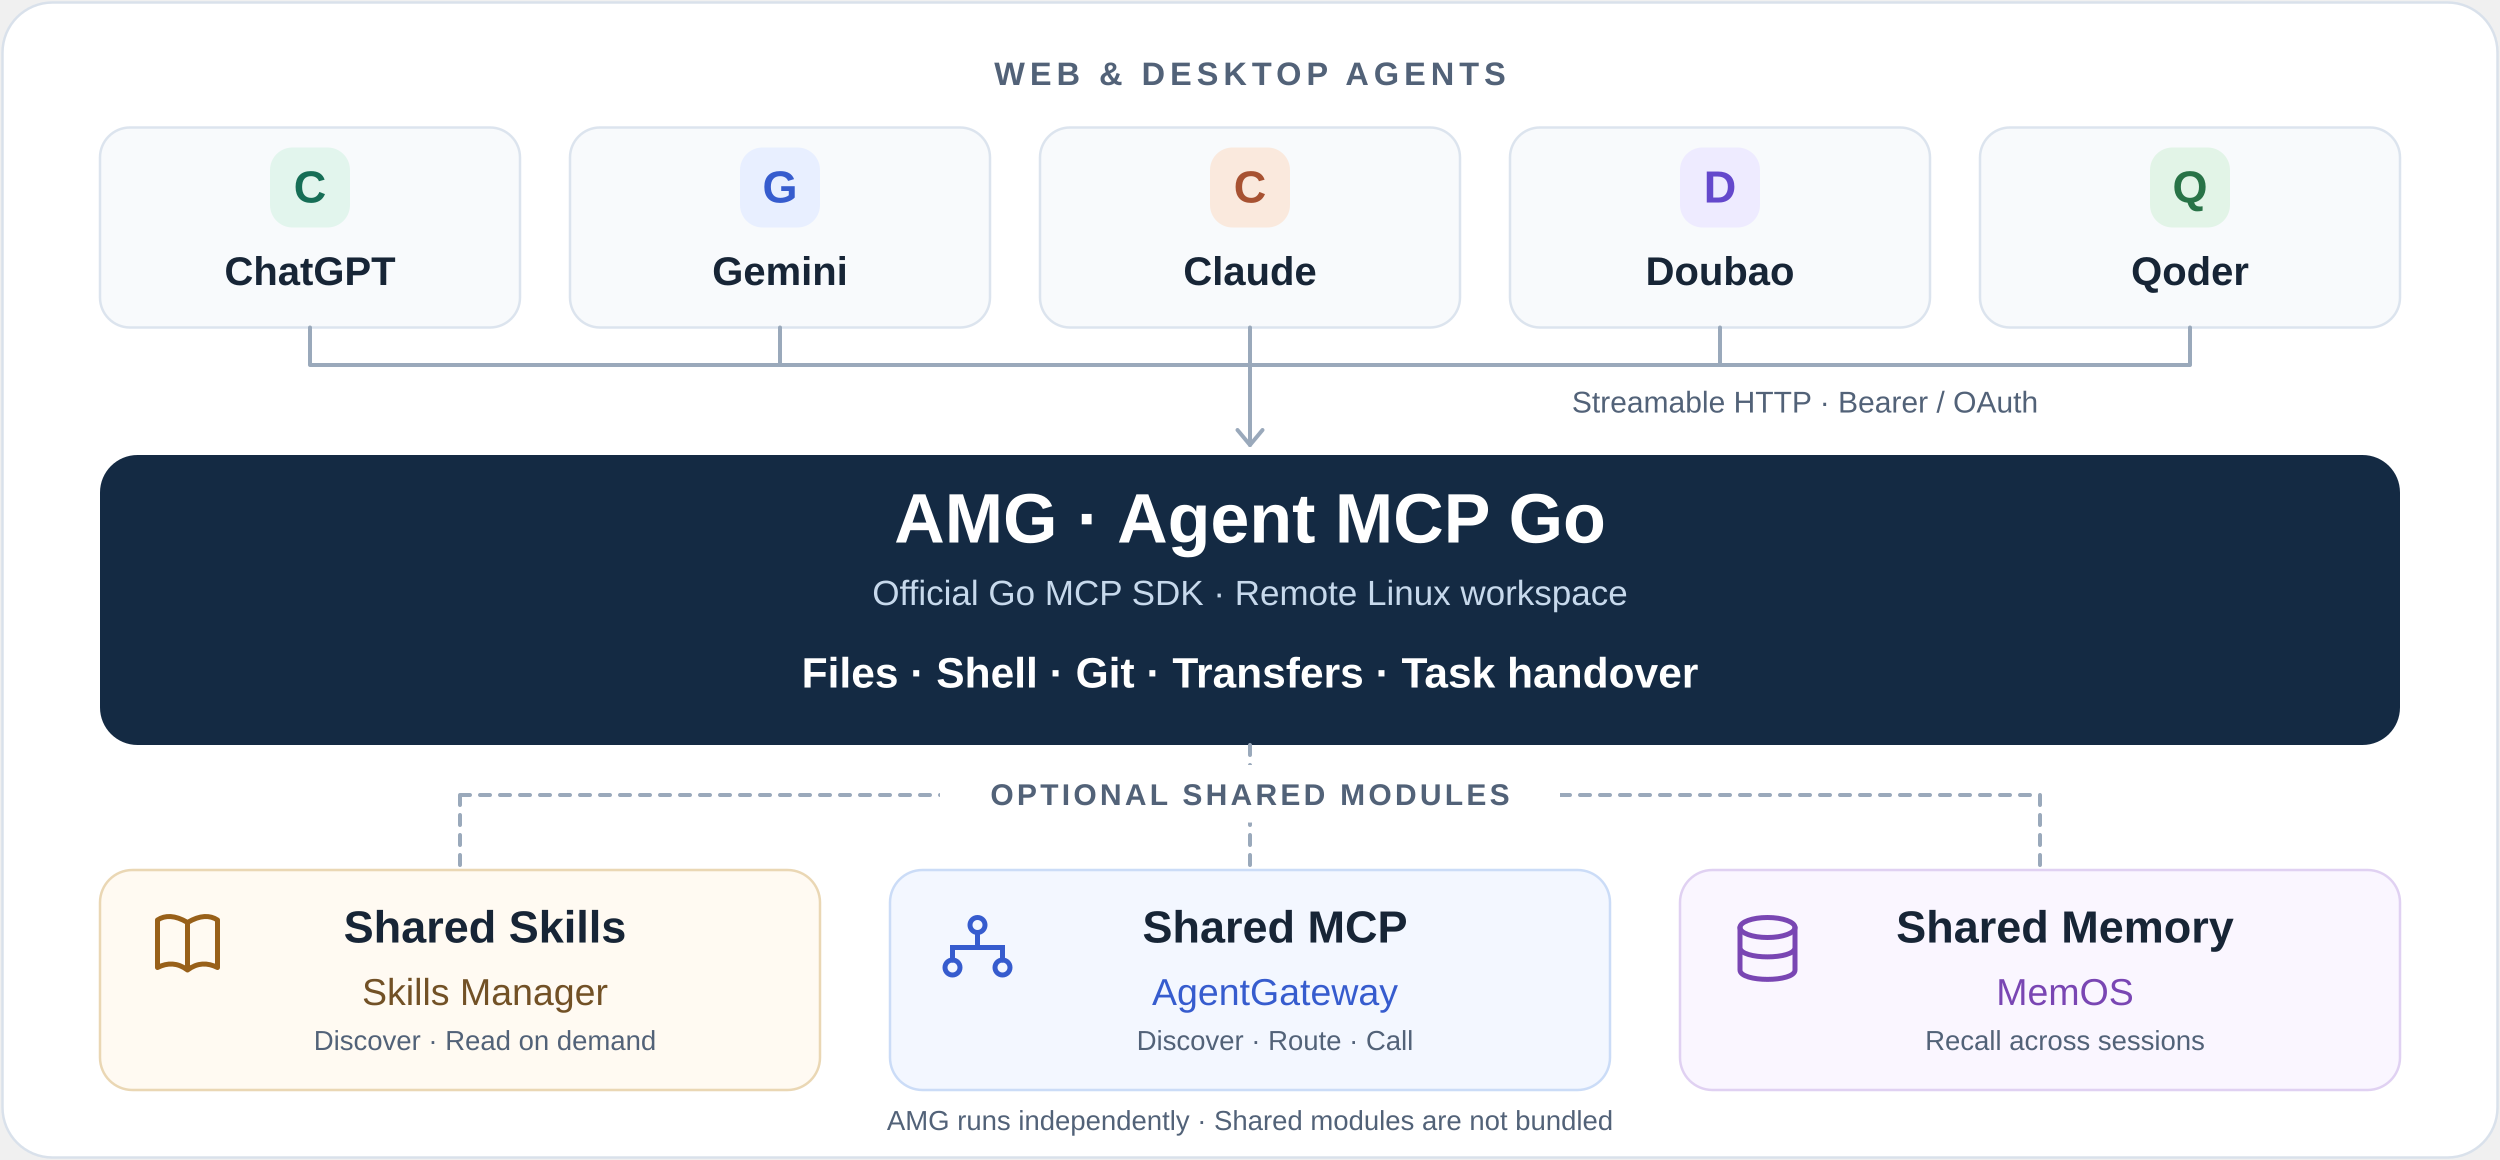
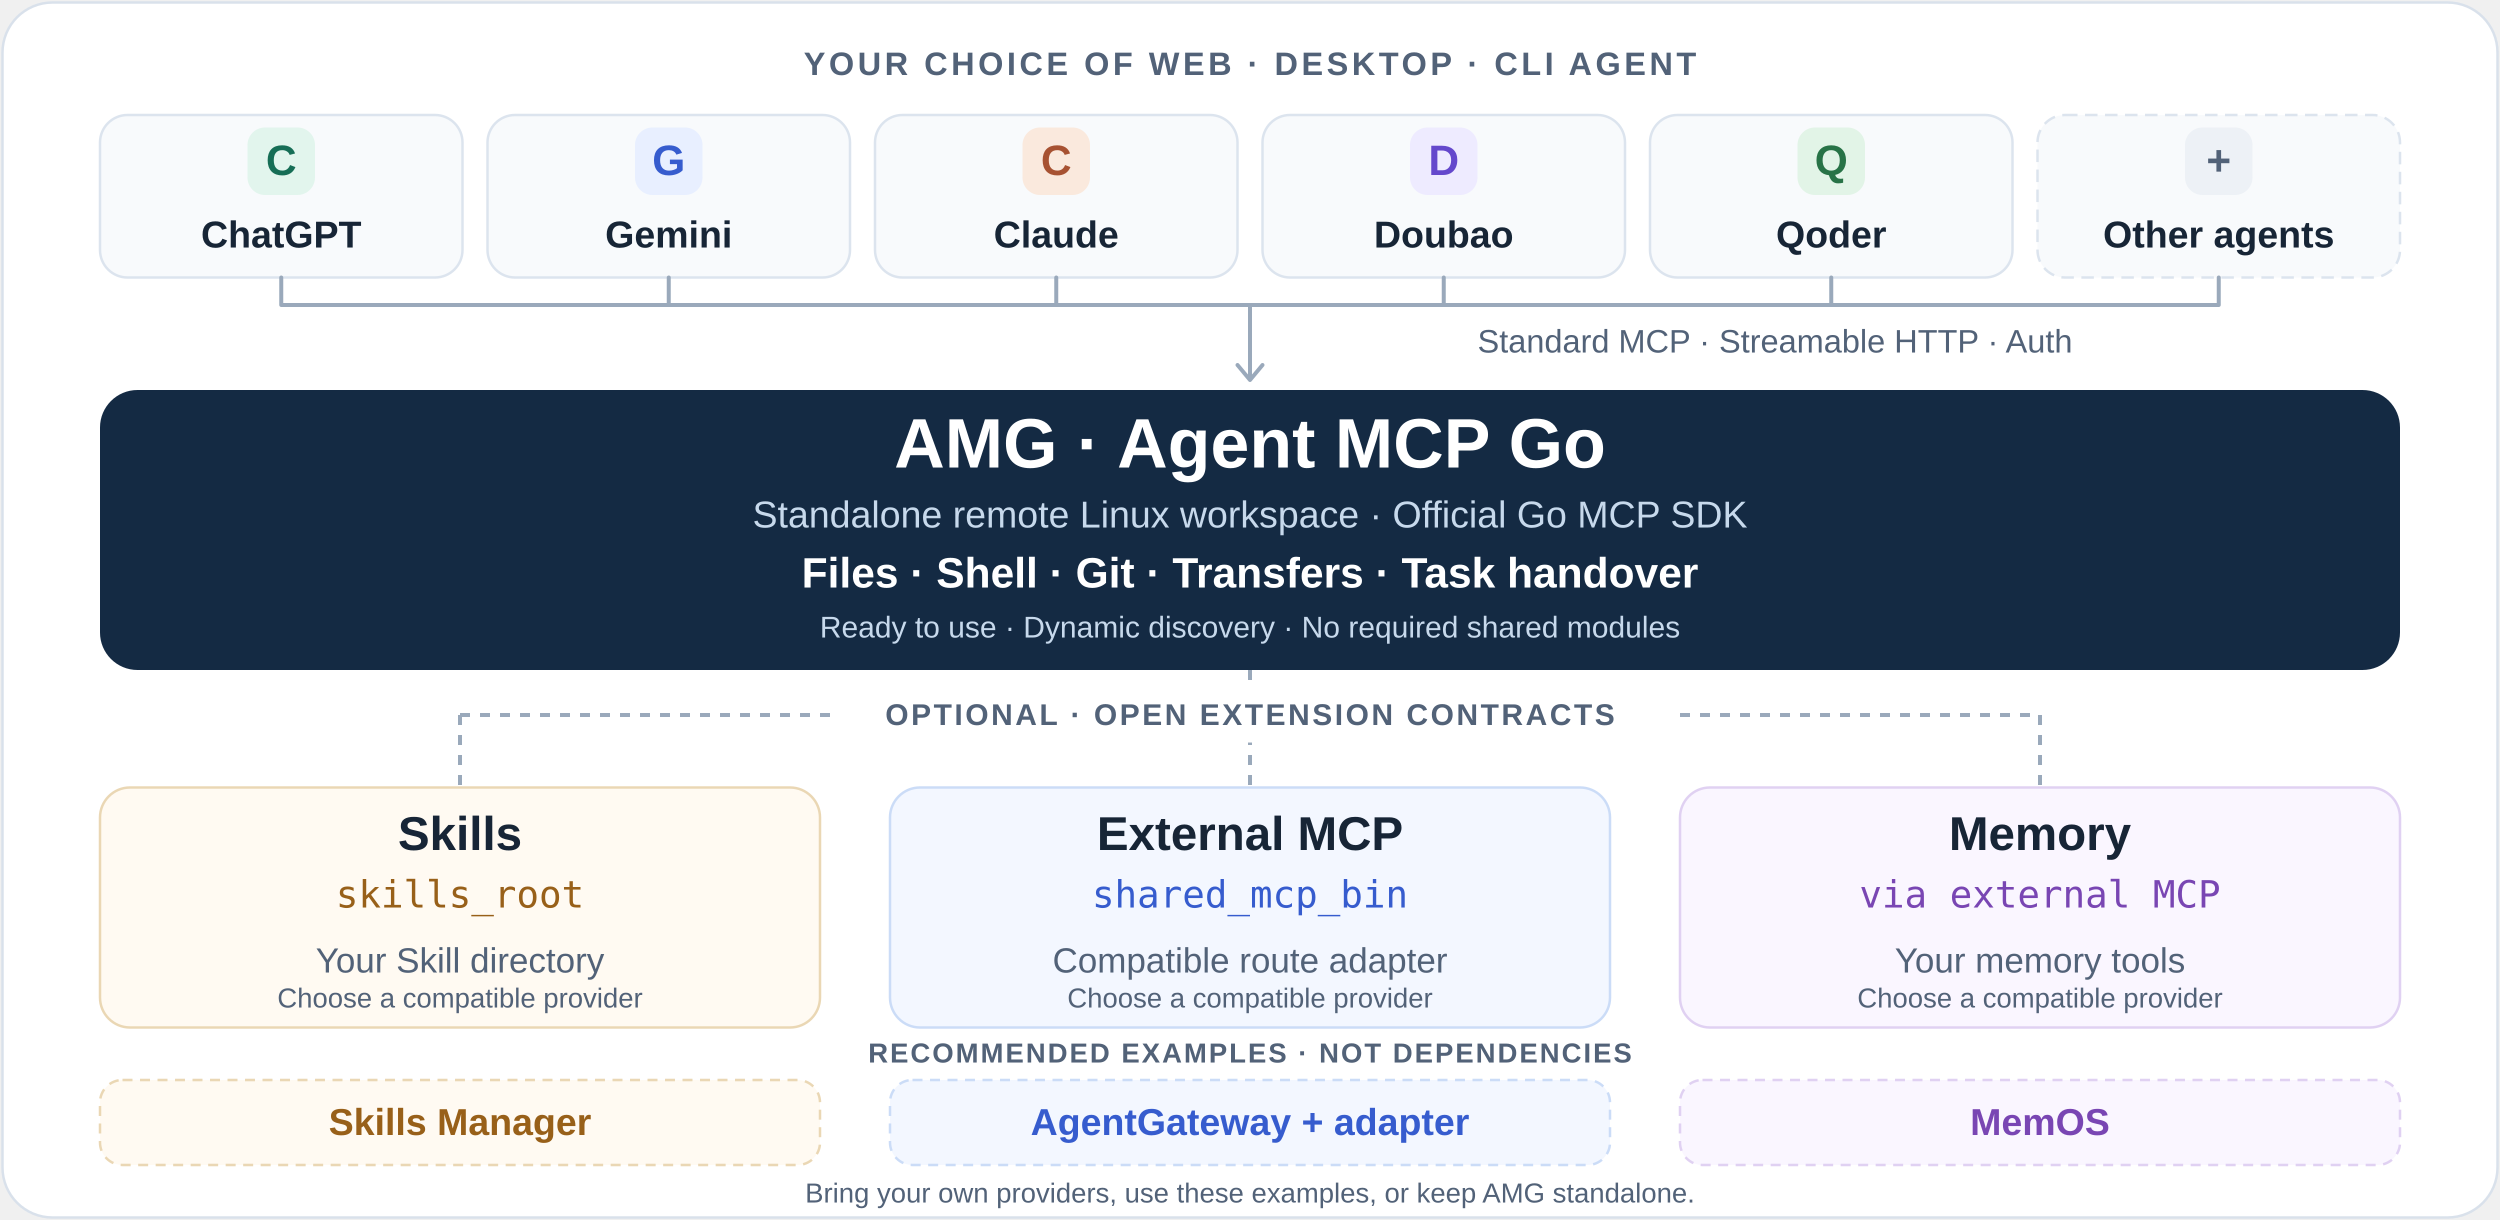
- <svg xmlns="http://www.w3.org/2000/svg" width="1000" height="464" viewBox="0 0 1000 464" role="img" aria-labelledby="title desc">
-   <rect x="1" y="1" width="998" height="462" rx="20" fill="#ffffff" stroke="#d9e1eb" />
+ <svg xmlns="http://www.w3.org/2000/svg" width="1000" height="488" viewBox="0 0 1000 488" role="img" aria-labelledby="title desc">
+   <rect x="1" y="1" width="998" height="486" rx="20" fill="#ffffff" stroke="#d9e1eb" />
  <g font-family="system-ui, -apple-system, BlinkMacSystemFont, Segoe UI, Arial, sans-serif" text-anchor="middle">
-     <text x="500" y="34" font-size="13" font-weight="700" letter-spacing="2" fill="#526278">WEB &amp; DESKTOP AGENTS</text>
-     <g>
-       <rect x="40" y="51" width="168" height="80" rx="12" fill="#f8fafc" stroke="#dce4ee" />
-       <rect x="108" y="59" width="32" height="32" rx="9" fill="#e2f5ed" />
-       <text x="124" y="81" font-size="18" font-weight="700" fill="#166e56">C</text>
-       <text x="124" y="114" font-size="16" font-weight="600" fill="#172536">ChatGPT</text>
+     <text x="500" y="30" font-size="13" font-weight="700" letter-spacing="1.4" fill="#526278">YOUR CHOICE OF WEB · DESKTOP · CLI AGENT</text>
+     <rect x="40" y="46" width="145" height="65" rx="11" fill="#f8fafc" stroke="#dce4ee" />
+     <rect x="99" y="51" width="27" height="27" rx="7" fill="#e2f5ed" />
+     <text x="112.5" y="70" font-size="17" font-weight="700" fill="#166e56">C</text>
+     <text x="112.5" y="99" font-size="15" font-weight="600" fill="#172536">ChatGPT</text>
+     <rect x="195" y="46" width="145" height="65" rx="11" fill="#f8fafc" stroke="#dce4ee" />
+     <rect x="254" y="51" width="27" height="27" rx="7" fill="#e8efff" />
+     <text x="267.5" y="70" font-size="17" font-weight="700" fill="#365cce">G</text>
+     <text x="267.5" y="99" font-size="15" font-weight="600" fill="#172536">Gemini</text>
+     <rect x="350" y="46" width="145" height="65" rx="11" fill="#f8fafc" stroke="#dce4ee" />
+     <rect x="409" y="51" width="27" height="27" rx="7" fill="#fae9dd" />
+     <text x="422.5" y="70" font-size="17" font-weight="700" fill="#a75232">C</text>
+     <text x="422.5" y="99" font-size="15" font-weight="600" fill="#172536">Claude</text>
+     <rect x="505" y="46" width="145" height="65" rx="11" fill="#f8fafc" stroke="#dce4ee" />
+     <rect x="564" y="51" width="27" height="27" rx="7" fill="#eeebff" />
+     <text x="577.5" y="70" font-size="17" font-weight="700" fill="#6448cc">D</text>
+     <text x="577.5" y="99" font-size="15" font-weight="600" fill="#172536">Doubao</text>
+     <rect x="660" y="46" width="145" height="65" rx="11" fill="#f8fafc" stroke="#dce4ee" />
+     <rect x="719" y="51" width="27" height="27" rx="7" fill="#e2f4e7" />
+     <text x="732.5" y="70" font-size="17" font-weight="700" fill="#287347">Q</text>
+     <text x="732.5" y="99" font-size="15" font-weight="600" fill="#172536">Qoder</text>
+     <rect x="815" y="46" width="145" height="65" rx="11" fill="#f8fafc" stroke="#dce4ee" stroke-dasharray="5 3" />
+     <rect x="874" y="51" width="27" height="27" rx="7" fill="#edf1f6" />
+     <text x="887.5" y="70" font-size="17" font-weight="700" fill="#526278">+</text>
+     <text x="887.5" y="99" font-size="15" font-weight="600" fill="#172536">Other agents</text>
+     <g fill="none" stroke="#9aa9bb" stroke-width="1.6" stroke-linecap="round" stroke-linejoin="round">
+       <path d="M112.5 111V122H887.5V111 M267.5 111V122 M422.5 111V122 M577.5 111V122 M732.5 111V122 M500 122V152 M495 146l5 6 5-6" />
    </g>
-     <g>
-       <rect x="228" y="51" width="168" height="80" rx="12" fill="#f8fafc" stroke="#dce4ee" />
-       <rect x="296" y="59" width="32" height="32" rx="9" fill="#e8efff" />
-       <text x="312" y="81" font-size="18" font-weight="700" fill="#365cce">G</text>
-       <text x="312" y="114" font-size="16" font-weight="600" fill="#172536">Gemini</text>
-     </g>
-     <g>
-       <rect x="416" y="51" width="168" height="80" rx="12" fill="#f8fafc" stroke="#dce4ee" />
-       <rect x="484" y="59" width="32" height="32" rx="9" fill="#fae9dd" />
-       <text x="500" y="81" font-size="18" font-weight="700" fill="#a75232">C</text>
-       <text x="500" y="114" font-size="16" font-weight="600" fill="#172536">Claude</text>
-     </g>
-     <g>
-       <rect x="604" y="51" width="168" height="80" rx="12" fill="#f8fafc" stroke="#dce4ee" />
-       <rect x="672" y="59" width="32" height="32" rx="9" fill="#eeebff" />
-       <text x="688" y="81" font-size="18" font-weight="700" fill="#6448cc">D</text>
-       <text x="688" y="114" font-size="16" font-weight="600" fill="#172536">Doubao</text>
-     </g>
-     <g>
-       <rect x="792" y="51" width="168" height="80" rx="12" fill="#f8fafc" stroke="#dce4ee" />
-       <rect x="860" y="59" width="32" height="32" rx="9" fill="#e2f4e7" />
-       <text x="876" y="81" font-size="18" font-weight="700" fill="#287347">Q</text>
-       <text x="876" y="114" font-size="16" font-weight="600" fill="#172536">Qoder</text>
-     </g>
-     <g fill="none" stroke="#9aa9bb" stroke-width="1.6" stroke-linecap="round" stroke-linejoin="round">
-       <path d="M124 131V146H876V131 M312 131V146 M500 131V146 M688 131V146 M500 146V178" />
-       <path d="M495 172l5 6 5-6" />
-     </g>
-     <rect x="570" y="150" width="305" height="22" rx="6" fill="#fff" />
-     <text x="722" y="165" font-size="12" fill="#526278">Streamable HTTP · Bearer / OAuth</text>
-     <rect x="40" y="182" width="920" height="116" rx="15" fill="#142a43" />
-     <text x="500" y="217" font-size="28" font-weight="700" fill="#ffffff">AMG · Agent MCP Go</text>
-     <text x="500" y="242" font-size="14" fill="#c7d9ec">Official Go MCP SDK · Remote Linux workspace</text>
-     <text x="500" y="275" font-size="17" font-weight="600" fill="#ffffff">Files · Shell · Git · Transfers · Task handover</text>
-     <g fill="none" stroke="#9aa9bb" stroke-width="1.6" stroke-linecap="round">
-       <path d="M500 298V318 M184 318H816 M184 318V348 M500 318V348 M816 318V348" stroke-dasharray="4 4" />
-     </g>
-     <rect x="376" y="306" width="248" height="23" rx="6" fill="#fff" />
-     <text x="500" y="322" font-size="12" font-weight="700" letter-spacing="1.3" fill="#526278">OPTIONAL SHARED MODULES</text>
-     <g>
-       <rect x="40" y="348" width="288" height="88" rx="13" fill="#fffaf2" stroke="#ead7b4" />
-       <g transform="translate(61 365)" stroke="#986019" stroke-width="2" fill="none" stroke-linejoin="round" stroke-linecap="round">
-         <path d="M14 4C9 1 5 1 2 3v19c4-2 8-2 12 1 4-3 8-3 12-1V3c-3-2-7-2-12 1z M14 4v19" />
-       </g>
-       <text x="194" y="377" font-size="18" font-weight="700" fill="#172536">Shared Skills</text>
-       <text x="194" y="402" font-size="15" fill="#725126">Skills Manager</text>
-       <text x="194" y="420" font-size="11" fill="#526278">Discover · Read on demand</text>
-     </g>
-     <g>
-       <rect x="356" y="348" width="288" height="88" rx="13" fill="#f3f7ff" stroke="#cbdcf7" />
-       <g transform="translate(378 366)" stroke="#365cce" stroke-width="2" fill="none" stroke-linecap="round">
-         <circle cx="13" cy="4" r="3" />
-         <circle cx="3" cy="21" r="3" />
-         <circle cx="23" cy="21" r="3" />
-         <path d="M13 7v6H3v5 M13 13h10v5" />
-       </g>
-       <text x="510" y="377" font-size="18" font-weight="700" fill="#172536">Shared MCP</text>
-       <text x="510" y="402" font-size="15" fill="#365cce">AgentGateway</text>
-       <text x="510" y="420" font-size="11" fill="#526278">Discover · Route · Call</text>
-     </g>
-     <g>
-       <rect x="672" y="348" width="288" height="88" rx="13" fill="#faf6ff" stroke="#e0d1f2" />
-       <g transform="translate(695 367)" stroke="#7946b3" stroke-width="2" fill="none" stroke-linecap="round">
-         <ellipse cx="12" cy="4" rx="11" ry="4" />
-         <path d="M1 4v17c0 5 22 5 22 0V4 M1 12c0 5 22 5 22 0" />
-       </g>
-       <text x="826" y="377" font-size="18" font-weight="700" fill="#172536">Shared Memory</text>
-       <text x="826" y="402" font-size="15" fill="#7946b3">MemOS</text>
-       <text x="826" y="420" font-size="11" fill="#526278">Recall across sessions</text>
-     </g>
-     <text x="500" y="452" font-size="11" fill="#526278">AMG runs independently · Shared modules are not bundled</text>
+     <rect x="535" y="126" width="350" height="22" rx="5" fill="#fff" />
+     <text x="710" y="141" font-size="13" fill="#526278">Standard MCP · Streamable HTTP · Auth</text>
+     <rect x="40" y="156" width="920" height="112" rx="15" fill="#142a43" />
+     <text x="500" y="187" font-size="28" font-weight="700" fill="#ffffff">AMG · Agent MCP Go</text>
+     <text x="500" y="211" font-size="15" fill="#c7d9ec">Standalone remote Linux workspace · Official Go MCP SDK</text>
+     <text x="500" y="235" font-size="17" font-weight="600" fill="#ffffff">Files · Shell · Git · Transfers · Task handover</text>
+     <text x="500" y="255" font-size="12" fill="#c7d9ec">Ready to use · Dynamic discovery · No required shared modules</text>
+     <path d="M500 268V286 M184 286H816 M184 286V315 M500 286V315 M816 286V315" fill="none" stroke="#9aa9bb" stroke-width="1.6" stroke-dasharray="4 4" />
+     <rect x="332" y="275" width="336" height="22" rx="5" fill="#fff" />
+     <text x="500" y="290" font-size="12" font-weight="700" letter-spacing="1" fill="#526278">OPTIONAL · OPEN EXTENSION CONTRACTS</text>
+     <rect x="40" y="315" width="288" height="96" rx="12" fill="#fffaf2" stroke="#ead7b4" />
+     <text x="184" y="340" font-size="19" font-weight="700" fill="#172536">Skills</text>
+     <text x="184" y="363" font-size="15" font-family="monospace" fill="#986019">skills_root</text>
+     <text x="184" y="389" font-size="14" fill="#526278">Your Skill directory</text>
+     <text x="184" y="403" font-size="11" fill="#526278">Choose a compatible provider</text>
+     <rect x="40" y="432" width="288" height="34" rx="9" fill="#fffaf2" stroke="#ead7b4" stroke-dasharray="4 3" />
+     <text x="184" y="454" font-size="15" font-weight="600" fill="#986019">Skills Manager</text>
+     <rect x="356" y="315" width="288" height="96" rx="12" fill="#f3f7ff" stroke="#cbdcf7" />
+     <text x="500" y="340" font-size="19" font-weight="700" fill="#172536">External MCP</text>
+     <text x="500" y="363" font-size="15" font-family="monospace" fill="#365cce">shared_mcp_bin</text>
+     <text x="500" y="389" font-size="14" fill="#526278">Compatible route adapter</text>
+     <text x="500" y="403" font-size="11" fill="#526278">Choose a compatible provider</text>
+     <rect x="356" y="432" width="288" height="34" rx="9" fill="#f3f7ff" stroke="#cbdcf7" stroke-dasharray="4 3" />
+     <text x="500" y="454" font-size="15" font-weight="600" fill="#365cce">AgentGateway + adapter</text>
+     <rect x="672" y="315" width="288" height="96" rx="12" fill="#faf6ff" stroke="#e0d1f2" />
+     <text x="816" y="340" font-size="19" font-weight="700" fill="#172536">Memory</text>
+     <text x="816" y="363" font-size="15" font-family="monospace" fill="#7946b3">via external MCP</text>
+     <text x="816" y="389" font-size="14" fill="#526278">Your memory tools</text>
+     <text x="816" y="403" font-size="11" fill="#526278">Choose a compatible provider</text>
+     <rect x="672" y="432" width="288" height="34" rx="9" fill="#faf6ff" stroke="#e0d1f2" stroke-dasharray="4 3" />
+     <text x="816" y="454" font-size="15" font-weight="600" fill="#7946b3">MemOS</text>
+     <text x="500" y="425" font-size="11" font-weight="700" letter-spacing=".8" fill="#526278">RECOMMENDED EXAMPLES · NOT DEPENDENCIES</text>
+     <text x="500" y="481" font-size="11" fill="#526278">Bring your own providers, use these examples, or keep AMG standalone.</text>
  </g>
</svg>
